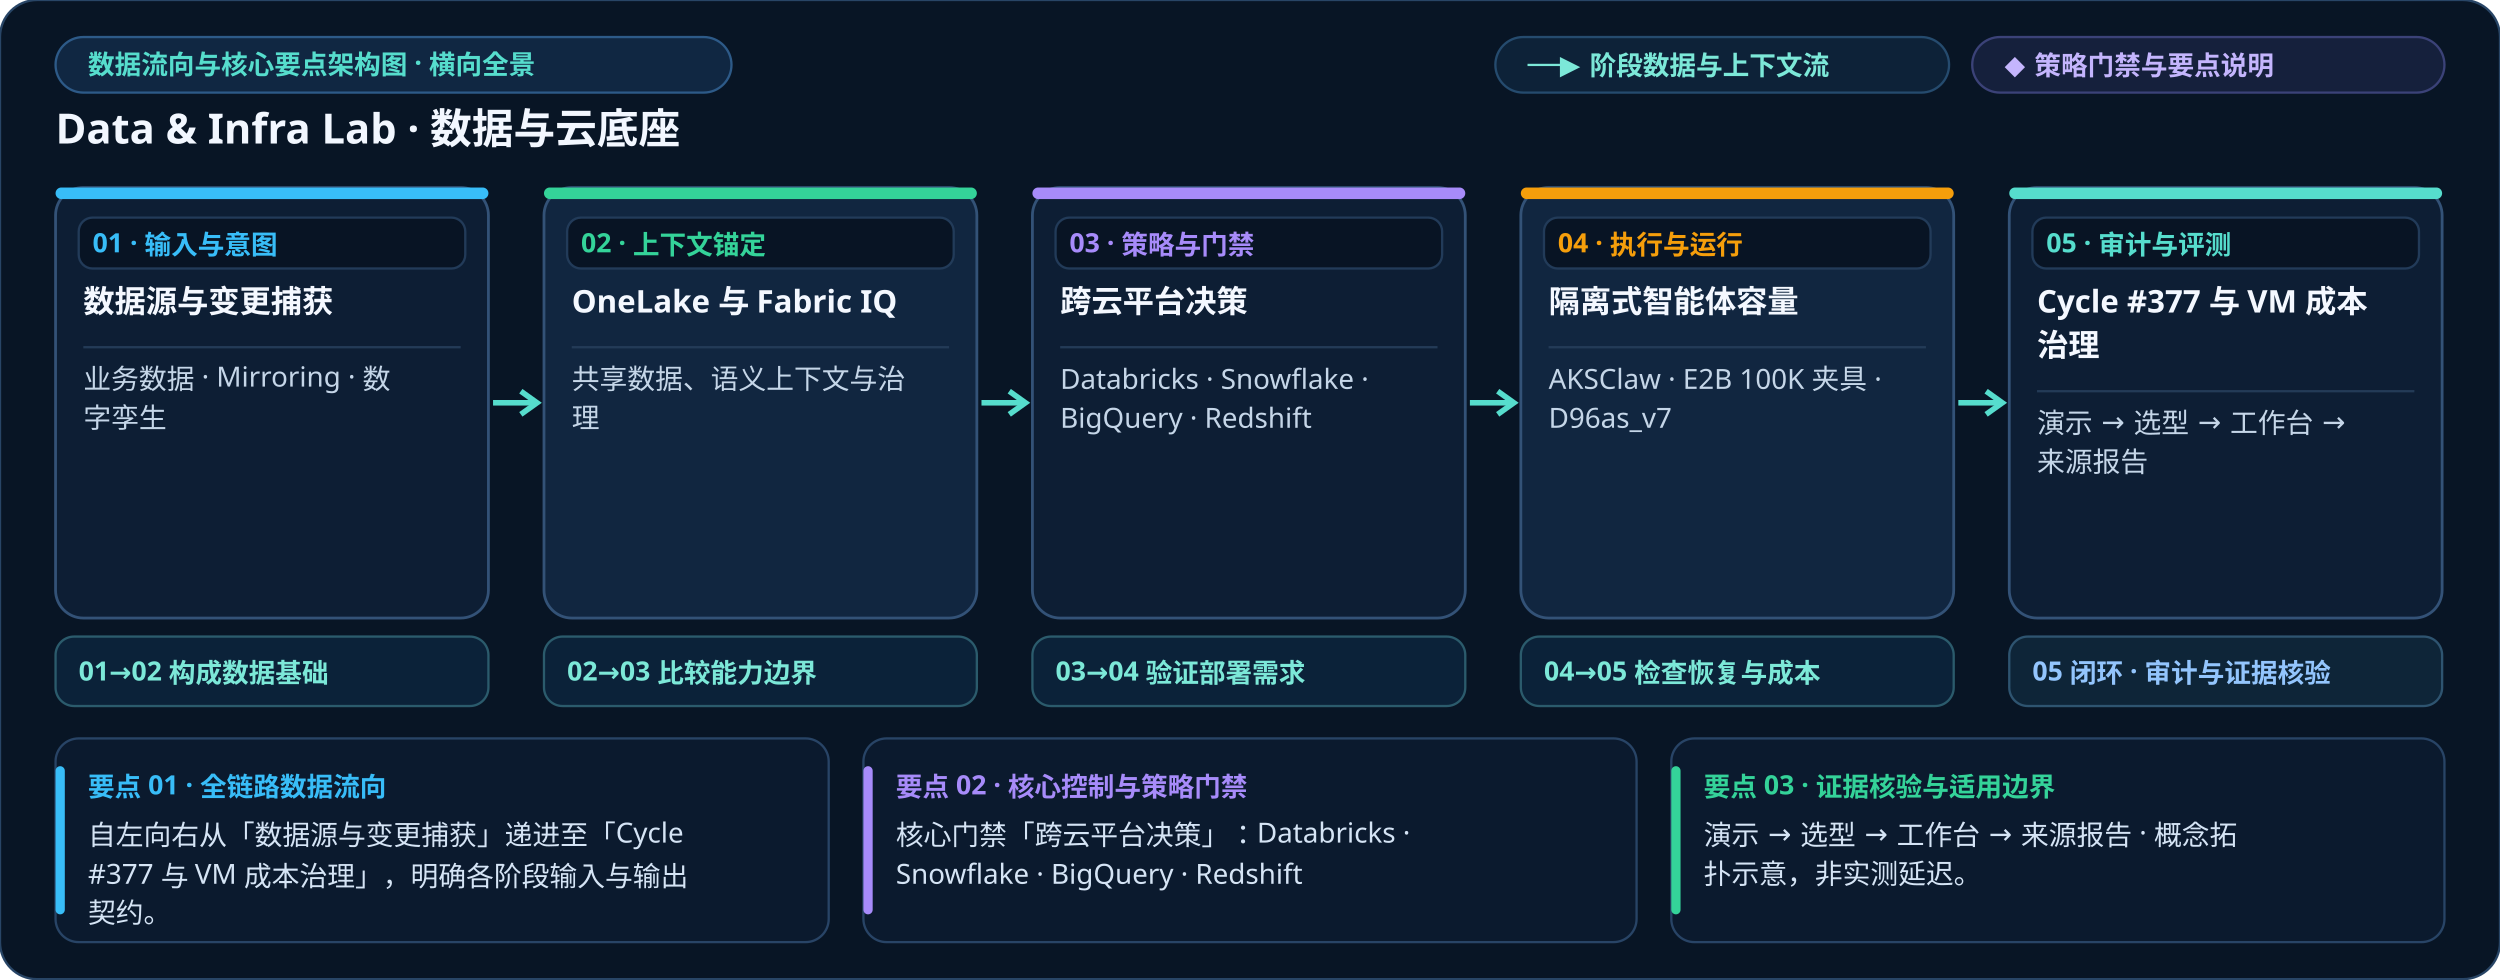
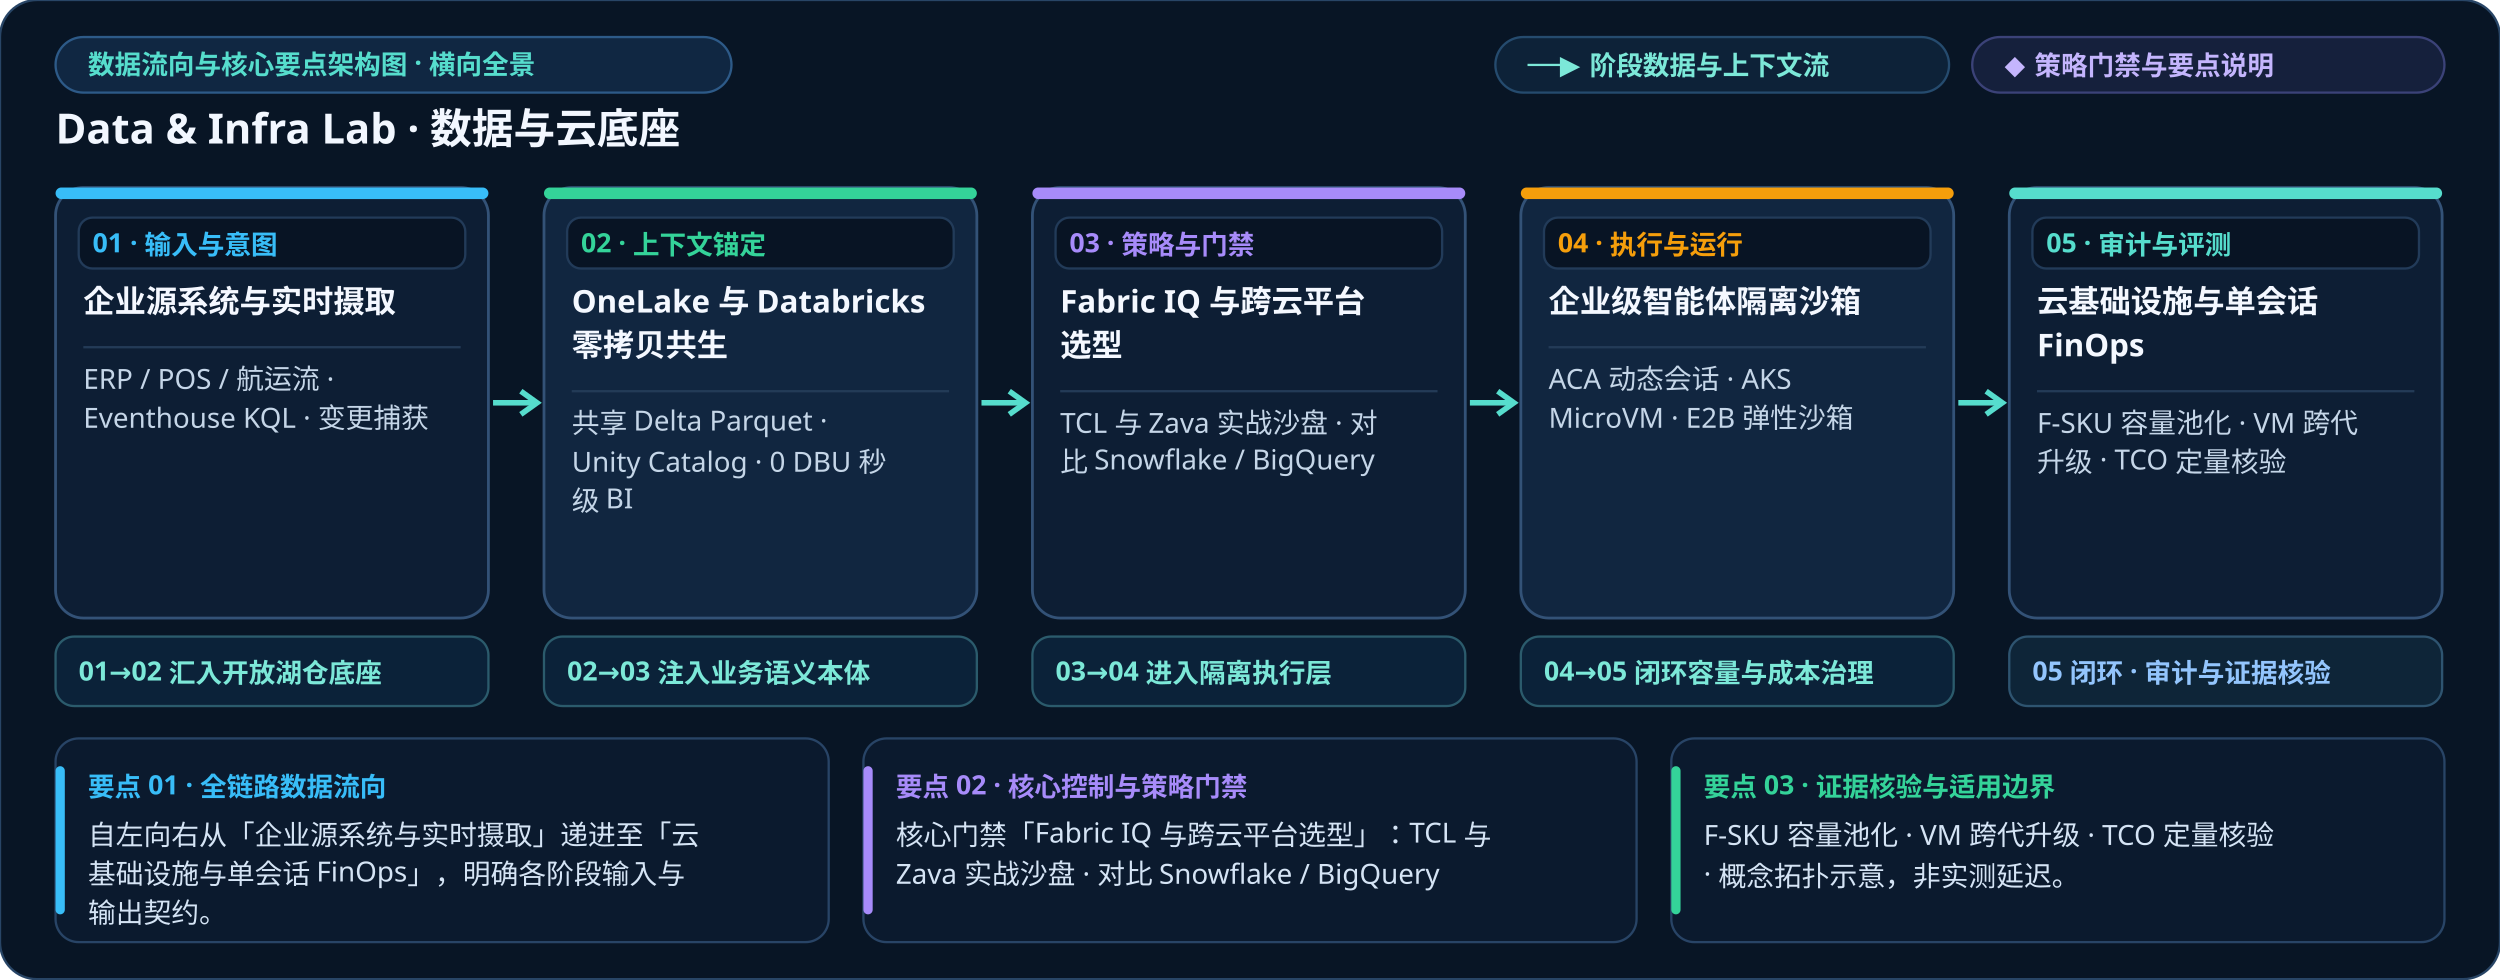
- <svg xmlns="http://www.w3.org/2000/svg" lang="zh-CN" class="knowledge-graph-wide" role="img" aria-labelledby="knowledge-0e911409999e-title knowledge-0e911409999e-desc" viewBox="0 0 1080 423" width="1080" style="width:100%;height:auto;max-width:1080px;margin:0 auto;font-family:system-ui,sans-serif">
+ <svg xmlns="http://www.w3.org/2000/svg" lang="zh-CN" class="knowledge-graph-wide" role="img" aria-labelledby="knowledge-f44ccfc4f220-title knowledge-f44ccfc4f220-desc" viewBox="0 0 1080 423" width="1080" style="width:100%;height:auto;max-width:1080px;margin:0 auto;font-family:system-ui,sans-serif">
  <rect width="1080" height="423" rx="16" fill="#081525" stroke="#284566" />
  <rect x="24" y="16" width="292" height="24" rx="12" fill="#102742" stroke="#2d5a88" />
  <text x="38" y="32" fill="#56ddcd" font-size="11.5" font-weight="700">
    <tspan x="38" dy="0">数据流向与核心要点架构图 · 横向全景</tspan>
  </text>
  <rect x="646" y="16" width="196" height="24" rx="12" fill="#0d2238" stroke="#254b6e" />
  <text x="660" y="32" fill="#7ce8d8" font-size="11.5" font-weight="600">
    <tspan x="660" dy="0">──▶ 阶段数据与上下文流</tspan>
  </text>
  <rect x="852" y="16" width="204" height="24" rx="12" fill="#15203c" stroke="#3b4278" />
  <text x="866" y="32" fill="#c4b5fd" font-size="11.5" font-weight="600">
    <tspan x="866" dy="0">◆ 策略门禁与要点说明</tspan>
  </text>
  <text x="24" y="62" fill="#f2f7ff" font-size="18" font-weight="700">
    <tspan x="24" dy="0">Data &amp; Infra Lab · 数据与云底座</tspan>
  </text>
  <g data-concept="1">
    <rect x="24" y="81" width="187" height="186" rx="12" fill="#0d1e34" stroke="#335277" stroke-width="1.2" />
    <rect x="24" y="81" width="187" height="5" rx="2.5" fill="#38bdf8" />
    <rect x="34" y="94" width="167" height="22" rx="6" fill="#081424" stroke="#223b59" />
    <text x="40" y="109" fill="#38bdf8" font-size="11.5" font-weight="700">
      <tspan x="40" dy="0">01 · 输入与意图</tspan>
    </text>
    <text x="36" y="135" fill="#f4f8ff" font-size="13.5" font-weight="700">
-       <tspan x="36" dy="0">数据源与变更捕获</tspan>
+       <tspan x="36" dy="0">企业源系统与实时摄取</tspan>
    </text>
    <path d="M36 150 H199" stroke="#233b57" stroke-width="1" />
    <text x="36" y="168" fill="#c5d6e8" font-size="12" font-weight="400">
-       <tspan x="36" dy="0">业务数据 · Mirroring · 数</tspan>
-       <tspan x="36" dy="16.8">字孪生</tspan>
+       <tspan x="36" dy="0">ERP / POS / 航运流 ·</tspan>
+       <tspan x="36" dy="16.8">Eventhouse KQL · 变更捕获</tspan>
    </text>
  </g>
-   <g data-relationship="构成数据基础">
+   <g data-relationship="汇入开放湖仓底座">
    <path d="M213 174 H231" fill="none" stroke="#56ddcd" stroke-width="2.4" />
    <path d="M225 169 L232 174 L225 179" fill="none" stroke="#56ddcd" stroke-width="2.4" />
    <rect x="24" y="275" width="187" height="30" rx="8" fill="#0b2239" stroke="#2b5b6c" />
    <text x="34" y="294" fill="#7ce8d8" font-size="11.5" font-weight="600">
-       <tspan x="34" dy="0">01→02 构成数据基础</tspan>
+       <tspan x="34" dy="0">01→02 汇入开放湖仓底座</tspan>
    </text>
  </g>
  <g data-concept="2">
    <rect x="235" y="81" width="187" height="186" rx="12" fill="#112640" stroke="#335277" stroke-width="1.2" />
    <rect x="235" y="81" width="187" height="5" rx="2.5" fill="#34d399" />
    <rect x="245" y="94" width="167" height="22" rx="6" fill="#081424" stroke="#223b59" />
    <text x="251" y="109" fill="#34d399" font-size="11.5" font-weight="700">
      <tspan x="251" dy="0">02 · 上下文锚定</tspan>
    </text>
    <text x="247" y="135" fill="#f4f8ff" font-size="13.5" font-weight="700">
-       <tspan x="247" dy="0">OneLake 与 Fabric IQ</tspan>
+       <tspan x="247" dy="0">OneLake 与 Databricks</tspan>
+       <tspan x="247" dy="18.9">零拷贝共生</tspan>
    </text>
-     <path d="M247 150 H410" stroke="#233b57" stroke-width="1" />
-     <text x="247" y="168" fill="#c5d6e8" font-size="12" font-weight="400">
-       <tspan x="247" dy="0">共享数据、语义上下文与治</tspan>
-       <tspan x="247" dy="16.8">理</tspan>
+     <path d="M247 169 H410" stroke="#233b57" stroke-width="1" />
+     <text x="247" y="187" fill="#c5d6e8" font-size="12" font-weight="400">
+       <tspan x="247" dy="0">共享 Delta Parquet ·</tspan>
+       <tspan x="247" dy="16.8">Unity Catalog · 0 DBU 秒</tspan>
+       <tspan x="247" dy="16.8">级 BI</tspan>
    </text>
  </g>
-   <g data-relationship="比较能力边界">
+   <g data-relationship="注入业务语义本体">
    <path d="M424 174 H442" fill="none" stroke="#56ddcd" stroke-width="2.4" />
    <path d="M436 169 L443 174 L436 179" fill="none" stroke="#56ddcd" stroke-width="2.4" />
    <rect x="235" y="275" width="187" height="30" rx="8" fill="#0b2239" stroke="#2b5b6c" />
    <text x="245" y="294" fill="#7ce8d8" font-size="11.5" font-weight="600">
-       <tspan x="245" dy="0">02→03 比较能力边界</tspan>
+       <tspan x="245" dy="0">02→03 注入业务语义本体</tspan>
    </text>
  </g>
  <g data-concept="3">
    <rect x="446" y="81" width="187" height="186" rx="12" fill="#0d1e34" stroke="#335277" stroke-width="1.2" />
    <rect x="446" y="81" width="187" height="5" rx="2.5" fill="#a78bfa" />
    <rect x="456" y="94" width="167" height="22" rx="6" fill="#081424" stroke="#223b59" />
    <text x="462" y="109" fill="#a78bfa" font-size="11.5" font-weight="700">
      <tspan x="462" dy="0">03 · 策略与门禁</tspan>
    </text>
    <text x="458" y="135" fill="#f4f8ff" font-size="13.5" font-weight="700">
-       <tspan x="458" dy="0">跨云平台决策</tspan>
+       <tspan x="458" dy="0">Fabric IQ 与跨云平台</tspan>
+       <tspan x="458" dy="18.9">选型</tspan>
    </text>
-     <path d="M458 150 H621" stroke="#233b57" stroke-width="1" />
-     <text x="458" y="168" fill="#c5d6e8" font-size="12" font-weight="400">
-       <tspan x="458" dy="0">Databricks · Snowflake ·</tspan>
-       <tspan x="458" dy="16.8">BigQuery · Redshift</tspan>
+     <path d="M458 169 H621" stroke="#233b57" stroke-width="1" />
+     <text x="458" y="187" fill="#c5d6e8" font-size="12" font-weight="400">
+       <tspan x="458" dy="0">TCL 与 Zava 实战沙盘 · 对</tspan>
+       <tspan x="458" dy="16.8">比 Snowflake / BigQuery</tspan>
    </text>
  </g>
-   <g data-relationship="验证部署需求">
+   <g data-relationship="进入隔离执行层">
    <path d="M635 174 H653" fill="none" stroke="#56ddcd" stroke-width="2.4" />
    <path d="M647 169 L654 174 L647 179" fill="none" stroke="#56ddcd" stroke-width="2.4" />
    <rect x="446" y="275" width="187" height="30" rx="8" fill="#0b2239" stroke="#2b5b6c" />
    <text x="456" y="294" fill="#7ce8d8" font-size="11.5" font-weight="600">
-       <tspan x="456" dy="0">03→04 验证部署需求</tspan>
+       <tspan x="456" dy="0">03→04 进入隔离执行层</tspan>
    </text>
  </g>
  <g data-concept="4">
    <rect x="657" y="81" width="187" height="186" rx="12" fill="#112640" stroke="#335277" stroke-width="1.2" />
    <rect x="657" y="81" width="187" height="5" rx="2.5" fill="#f59e0b" />
    <rect x="667" y="94" width="167" height="22" rx="6" fill="#081424" stroke="#223b59" />
    <text x="673" y="109" fill="#f59e0b" font-size="11.5" font-weight="700">
      <tspan x="673" dy="0">04 · 执行与运行</tspan>
    </text>
    <text x="669" y="135" fill="#f4f8ff" font-size="13.5" font-weight="700">
-       <tspan x="669" dy="0">隔离式智能体容量</tspan>
+       <tspan x="669" dy="0">企业级智能体隔离沙箱</tspan>
    </text>
    <path d="M669 150 H832" stroke="#233b57" stroke-width="1" />
    <text x="669" y="168" fill="#c5d6e8" font-size="12" font-weight="400">
-       <tspan x="669" dy="0">AKSClaw · E2B 100K 夹具 ·</tspan>
-       <tspan x="669" dy="16.8">D96as_v7</tspan>
+       <tspan x="669" dy="0">ACA 动态会话 · AKS</tspan>
+       <tspan x="669" dy="16.8">MicroVM · E2B 弹性沙箱</tspan>
    </text>
  </g>
-   <g data-relationship="检查恢复与成本">
+   <g data-relationship="闭环容量与成本治理">
    <path d="M846 174 H864" fill="none" stroke="#56ddcd" stroke-width="2.4" />
    <path d="M858 169 L865 174 L858 179" fill="none" stroke="#56ddcd" stroke-width="2.4" />
    <rect x="657" y="275" width="187" height="30" rx="8" fill="#0b2239" stroke="#2b5b6c" />
    <text x="667" y="294" fill="#7ce8d8" font-size="11.5" font-weight="600">
-       <tspan x="667" dy="0">04→05 检查恢复与成本</tspan>
+       <tspan x="667" dy="0">04→05 闭环容量与成本治理</tspan>
    </text>
  </g>
  <g data-concept="5">
    <rect x="868" y="81" width="187" height="186" rx="12" fill="#0d1e34" stroke="#335277" stroke-width="1.2" />
    <rect x="868" y="81" width="187" height="5" rx="2.5" fill="#56ddcd" />
    <rect x="878" y="94" width="167" height="22" rx="6" fill="#081424" stroke="#223b59" />
    <text x="884" y="109" fill="#56ddcd" font-size="11.5" font-weight="700">
      <tspan x="884" dy="0">05 · 审计与评测</tspan>
    </text>
    <text x="880" y="135" fill="#f4f8ff" font-size="13.5" font-weight="700">
-       <tspan x="880" dy="0">Cycle #377 与 VM 成本</tspan>
-       <tspan x="880" dy="18.9">治理</tspan>
+       <tspan x="880" dy="0">云基础设施与单会话</tspan>
+       <tspan x="880" dy="18.9">FinOps</tspan>
    </text>
    <path d="M880 169 H1043" stroke="#233b57" stroke-width="1" />
    <text x="880" y="187" fill="#c5d6e8" font-size="12" font-weight="400">
-       <tspan x="880" dy="0">演示 → 选型 → 工作台 →</tspan>
-       <tspan x="880" dy="16.8">来源报告</tspan>
+       <tspan x="880" dy="0">F-SKU 容量池化 · VM 跨代</tspan>
+       <tspan x="880" dy="16.8">升级 · TCO 定量核验</tspan>
    </text>
  </g>
  <rect x="868" y="275" width="187" height="30" rx="8" fill="#0e2538" stroke="#2e5470" />
  <text x="878" y="294" fill="#93c5fd" font-size="11.5" font-weight="600">
    <tspan x="878" dy="0">05 闭环 · 审计与证据核验</tspan>
  </text>
  <g data-takeaway="1">
    <rect x="24" y="319" width="334" height="88" rx="10" fill="#0b1a2e" stroke="#284466" />
    <rect x="24" y="331" width="4" height="64" rx="2" fill="#38bdf8" />
    <text x="38" y="344" fill="#38bdf8" font-size="11.5" font-weight="700">
      <tspan x="38" dy="0">要点 01 · 全链路数据流向</tspan>
    </text>
    <text x="38" y="365" fill="#d5e4f5" font-size="12" font-weight="400">
-       <tspan x="38" dy="0">自左向右从「数据源与变更捕获」递进至「Cycle</tspan>
-       <tspan x="38" dy="16.8">#377 与 VM 成本治理」，明确各阶段输入与输出</tspan>
-       <tspan x="38" dy="16.8">契约。</tspan>
+       <tspan x="38" dy="0">自左向右从「企业源系统与实时摄取」递进至「云</tspan>
+       <tspan x="38" dy="16.8">基础设施与单会话 FinOps」，明确各阶段输入与</tspan>
+       <tspan x="38" dy="16.8">输出契约。</tspan>
    </text>
  </g>
  <g data-takeaway="2">
    <rect x="373" y="319" width="334" height="88" rx="10" fill="#0b1a2e" stroke="#284466" />
    <rect x="373" y="331" width="4" height="64" rx="2" fill="#a78bfa" />
    <text x="387" y="344" fill="#a78bfa" font-size="11.5" font-weight="700">
      <tspan x="387" dy="0">要点 02 · 核心控制与策略门禁</tspan>
    </text>
    <text x="387" y="365" fill="#d5e4f5" font-size="12" font-weight="400">
-       <tspan x="387" dy="0">核心门禁「跨云平台决策」：Databricks ·</tspan>
-       <tspan x="387" dy="16.8">Snowflake · BigQuery · Redshift</tspan>
+       <tspan x="387" dy="0">核心门禁「Fabric IQ 与跨云平台选型」：TCL 与</tspan>
+       <tspan x="387" dy="16.8">Zava 实战沙盘 · 对比 Snowflake / BigQuery</tspan>
    </text>
  </g>
  <g data-takeaway="3">
    <rect x="722" y="319" width="334" height="88" rx="10" fill="#0b1a2e" stroke="#284466" />
    <rect x="722" y="331" width="4" height="64" rx="2" fill="#34d399" />
    <text x="736" y="344" fill="#34d399" font-size="11.5" font-weight="700">
      <tspan x="736" dy="0">要点 03 · 证据核验与适用边界</tspan>
    </text>
    <text x="736" y="365" fill="#d5e4f5" font-size="12" font-weight="400">
-       <tspan x="736" dy="0">演示 → 选型 → 工作台 → 来源报告 · 概念拓</tspan>
-       <tspan x="736" dy="16.8">扑示意，非实测延迟。</tspan>
+       <tspan x="736" dy="0">F-SKU 容量池化 · VM 跨代升级 · TCO 定量核验</tspan>
+       <tspan x="736" dy="16.8">· 概念拓扑示意，非实测延迟。</tspan>
    </text>
  </g>
</svg>
